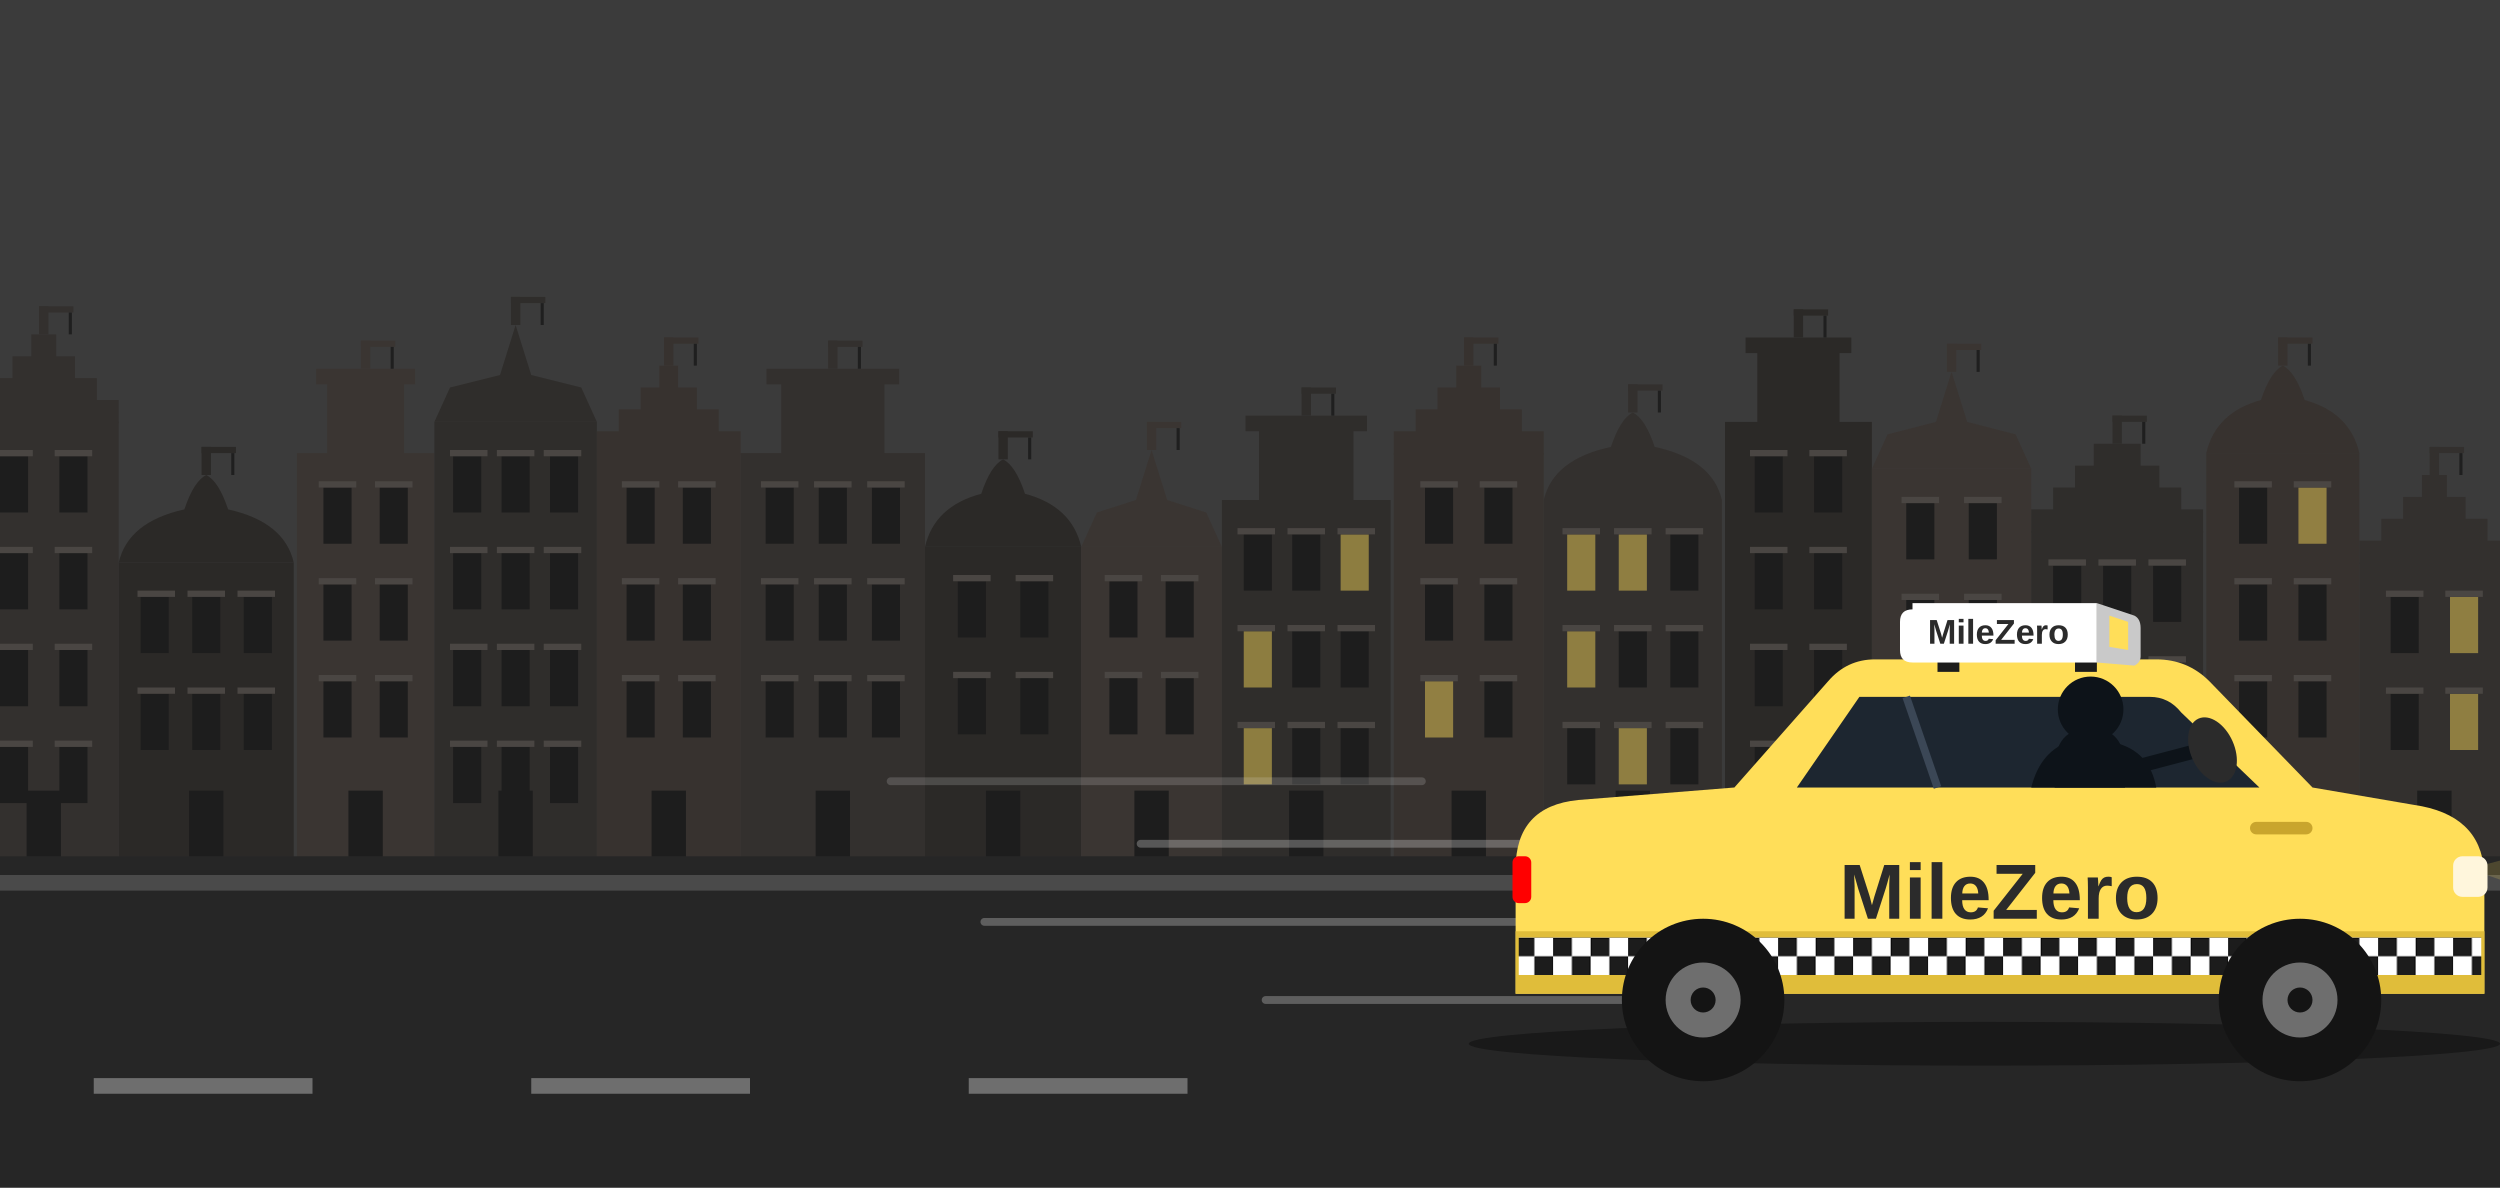
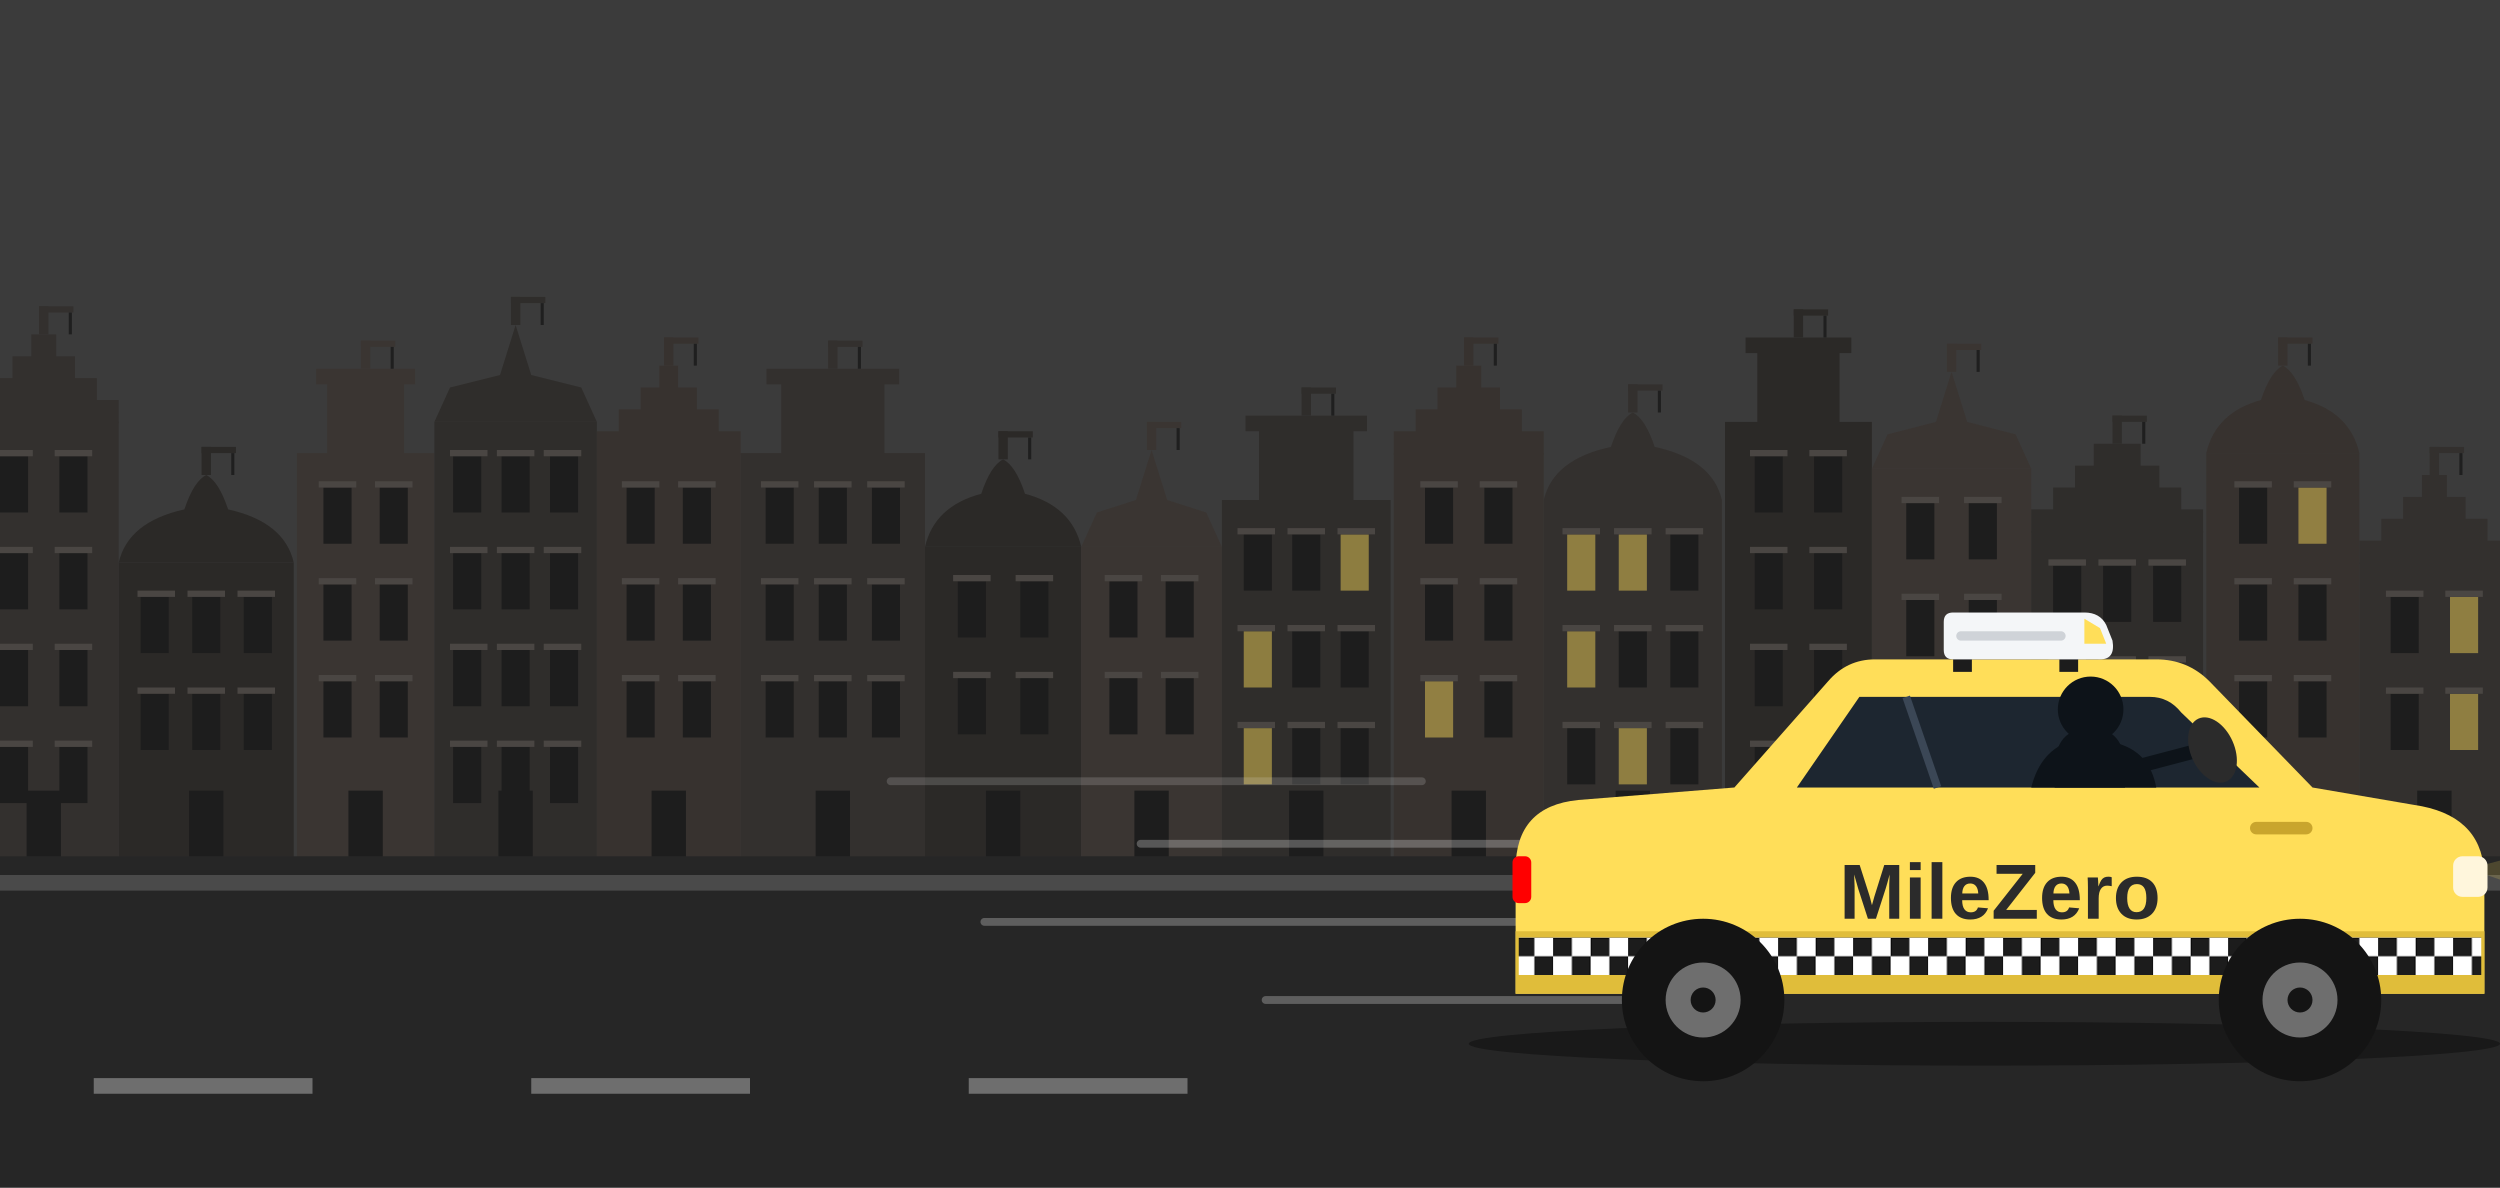
<svg xmlns="http://www.w3.org/2000/svg" viewBox="0 0 1600 760" preserveAspectRatio="xMaxYMax slice">
  <rect width="1600" height="760" fill="#3b3b3b" />
  <rect x="-20" y="270" width="96" height="290" fill="#33302e" />
  <rect x="-20" y="256" width="96" height="15" fill="#33302e" />
  <rect x="-6" y="242" width="68" height="15" fill="#33302e" />
  <rect x="8" y="228" width="40" height="15" fill="#33302e" />
  <rect x="20" y="214" width="16" height="15" fill="#33302e" />
  <rect x="25.0" y="196" width="6" height="18" fill="#33302e" />
  <rect x="25.0" y="196" width="22" height="4" fill="#33302e" />
  <rect x="44.0" y="200" width="2" height="14" fill="#1f1f1f" />
  <rect x="0" y="292" width="18" height="36" fill="#1d1d1d" />
  <rect x="-3" y="288" width="24" height="4" fill="#4a4643" />
  <rect x="38" y="292" width="18" height="36" fill="#1d1d1d" />
  <rect x="35" y="288" width="24" height="4" fill="#4a4643" />
  <rect x="0" y="354" width="18" height="36" fill="#1d1d1d" />
  <rect x="-3" y="350" width="24" height="4" fill="#4a4643" />
  <rect x="38" y="354" width="18" height="36" fill="#1d1d1d" />
  <rect x="35" y="350" width="24" height="4" fill="#4a4643" />
  <rect x="0" y="416" width="18" height="36" fill="#1d1d1d" />
  <rect x="-3" y="412" width="24" height="4" fill="#4a4643" />
  <rect x="38" y="416" width="18" height="36" fill="#1d1d1d" />
  <rect x="35" y="412" width="24" height="4" fill="#4a4643" />
  <rect x="0" y="478" width="18" height="36" fill="#1d1d1d" />
  <rect x="-3" y="474" width="24" height="4" fill="#4a4643" />
  <rect x="38" y="478" width="18" height="36" fill="#1d1d1d" />
  <rect x="35" y="474" width="24" height="4" fill="#4a4643" />
  <rect x="17" y="506" width="22" height="54" fill="#1d1d1d" />
  <rect x="76" y="360" width="112" height="200" fill="#2b2927" />
  <path d="M76 360Q82 334 118.0 326Q124.0 308 132.0 304Q140.0 308 146.0 326Q182 334 188 360Z" fill="#2b2927" />
  <rect x="129.0" y="286" width="6" height="18" fill="#2b2927" />
  <rect x="129.0" y="286" width="22" height="4" fill="#2b2927" />
  <rect x="148.0" y="290" width="2" height="14" fill="#1f1f1f" />
  <rect x="90" y="382" width="18" height="36" fill="#1d1d1d" />
  <rect x="88" y="378" width="24" height="4" fill="#4a4643" />
  <rect x="123" y="382" width="18" height="36" fill="#1d1d1d" />
  <rect x="120" y="378" width="24" height="4" fill="#4a4643" />
  <rect x="156" y="382" width="18" height="36" fill="#1d1d1d" />
  <rect x="152" y="378" width="24" height="4" fill="#4a4643" />
  <rect x="90" y="444" width="18" height="36" fill="#1d1d1d" />
  <rect x="88" y="440" width="24" height="4" fill="#4a4643" />
  <rect x="123" y="444" width="18" height="36" fill="#1d1d1d" />
  <rect x="120" y="440" width="24" height="4" fill="#4a4643" />
  <rect x="156" y="444" width="18" height="36" fill="#1d1d1d" />
  <rect x="152" y="440" width="24" height="4" fill="#4a4643" />
  <rect x="121" y="506" width="22" height="54" fill="#1d1d1d" />
  <rect x="190" y="290" width="88" height="270" fill="#3a3532" />
  <rect x="209.36" y="244" width="49.28" height="48" fill="#3a3532" />
  <rect x="202.32" y="236" width="63.36" height="10" fill="#3a3532" />
  <rect x="231.0" y="218" width="6" height="18" fill="#3a3532" />
  <rect x="231.0" y="218" width="22" height="4" fill="#3a3532" />
  <rect x="250.0" y="222" width="2" height="14" fill="#1f1f1f" />
  <rect x="207" y="312" width="18" height="36" fill="#1d1d1d" />
  <rect x="204" y="308" width="24" height="4" fill="#4a4643" />
  <rect x="243" y="312" width="18" height="36" fill="#1d1d1d" />
  <rect x="240" y="308" width="24" height="4" fill="#4a4643" />
  <rect x="207" y="374" width="18" height="36" fill="#1d1d1d" />
  <rect x="204" y="370" width="24" height="4" fill="#4a4643" />
  <rect x="243" y="374" width="18" height="36" fill="#1d1d1d" />
  <rect x="240" y="370" width="24" height="4" fill="#4a4643" />
  <rect x="207" y="436" width="18" height="36" fill="#1d1d1d" />
  <rect x="204" y="432" width="24" height="4" fill="#4a4643" />
  <rect x="243" y="436" width="18" height="36" fill="#1d1d1d" />
  <rect x="240" y="432" width="24" height="4" fill="#4a4643" />
  <rect x="223" y="506" width="22" height="54" fill="#1d1d1d" />
  <rect x="278" y="270" width="104" height="290" fill="#2f2d2b" />
  <path d="M278 270L288 248L320.0 240L330.0 208L340.0 240L372 248L382 270Z" fill="#2f2d2b" />
  <rect x="327.0" y="190" width="6" height="18" fill="#2f2d2b" />
  <rect x="327.0" y="190" width="22" height="4" fill="#2f2d2b" />
  <rect x="346.0" y="194" width="2" height="14" fill="#1f1f1f" />
  <rect x="290" y="292" width="18" height="36" fill="#1d1d1d" />
  <rect x="288" y="288" width="24" height="4" fill="#4a4643" />
  <rect x="321" y="292" width="18" height="36" fill="#1d1d1d" />
  <rect x="318" y="288" width="24" height="4" fill="#4a4643" />
  <rect x="352" y="292" width="18" height="36" fill="#1d1d1d" />
  <rect x="348" y="288" width="24" height="4" fill="#4a4643" />
  <rect x="290" y="354" width="18" height="36" fill="#1d1d1d" />
  <rect x="288" y="350" width="24" height="4" fill="#4a4643" />
  <rect x="321" y="354" width="18" height="36" fill="#1d1d1d" />
  <rect x="318" y="350" width="24" height="4" fill="#4a4643" />
  <rect x="352" y="354" width="18" height="36" fill="#1d1d1d" />
  <rect x="348" y="350" width="24" height="4" fill="#4a4643" />
  <rect x="290" y="416" width="18" height="36" fill="#1d1d1d" />
  <rect x="288" y="412" width="24" height="4" fill="#4a4643" />
  <rect x="321" y="416" width="18" height="36" fill="#1d1d1d" />
  <rect x="318" y="412" width="24" height="4" fill="#4a4643" />
  <rect x="352" y="416" width="18" height="36" fill="#1d1d1d" />
  <rect x="348" y="412" width="24" height="4" fill="#4a4643" />
  <rect x="290" y="478" width="18" height="36" fill="#1d1d1d" />
  <rect x="288" y="474" width="24" height="4" fill="#4a4643" />
  <rect x="321" y="478" width="18" height="36" fill="#1d1d1d" />
  <rect x="318" y="474" width="24" height="4" fill="#4a4643" />
  <rect x="352" y="478" width="18" height="36" fill="#1d1d1d" />
  <rect x="348" y="474" width="24" height="4" fill="#4a4643" />
  <rect x="319" y="506" width="22" height="54" fill="#1d1d1d" />
  <rect x="382" y="290" width="92" height="270" fill="#37322f" />
  <rect x="382" y="276" width="92" height="15" fill="#37322f" />
  <rect x="396" y="262" width="64" height="15" fill="#37322f" />
  <rect x="410" y="248" width="36" height="15" fill="#37322f" />
  <rect x="422" y="234" width="12" height="15" fill="#37322f" />
  <rect x="425.0" y="216" width="6" height="18" fill="#37322f" />
  <rect x="425.0" y="216" width="22" height="4" fill="#37322f" />
  <rect x="444.0" y="220" width="2" height="14" fill="#1f1f1f" />
  <rect x="401" y="312" width="18" height="36" fill="#1d1d1d" />
  <rect x="398" y="308" width="24" height="4" fill="#4a4643" />
  <rect x="437" y="312" width="18" height="36" fill="#1d1d1d" />
  <rect x="434" y="308" width="24" height="4" fill="#4a4643" />
  <rect x="401" y="374" width="18" height="36" fill="#1d1d1d" />
  <rect x="398" y="370" width="24" height="4" fill="#4a4643" />
  <rect x="437" y="374" width="18" height="36" fill="#1d1d1d" />
  <rect x="434" y="370" width="24" height="4" fill="#4a4643" />
  <rect x="401" y="436" width="18" height="36" fill="#1d1d1d" />
  <rect x="398" y="432" width="24" height="4" fill="#4a4643" />
  <rect x="437" y="436" width="18" height="36" fill="#1d1d1d" />
  <rect x="434" y="432" width="24" height="4" fill="#4a4643" />
  <rect x="417" y="506" width="22" height="54" fill="#1d1d1d" />
  <rect x="474" y="290" width="118" height="270" fill="#33302e" />
  <rect x="499.96" y="244" width="66.08" height="48" fill="#33302e" />
  <rect x="490.52" y="236" width="84.96" height="10" fill="#33302e" />
  <rect x="530.0" y="218" width="6" height="18" fill="#33302e" />
  <rect x="530.0" y="218" width="22" height="4" fill="#33302e" />
  <rect x="549.0" y="222" width="2" height="14" fill="#1f1f1f" />
  <rect x="490" y="312" width="18" height="36" fill="#1d1d1d" />
  <rect x="487" y="308" width="24" height="4" fill="#4a4643" />
  <rect x="524" y="312" width="18" height="36" fill="#1d1d1d" />
  <rect x="521" y="308" width="24" height="4" fill="#4a4643" />
  <rect x="558" y="312" width="18" height="36" fill="#1d1d1d" />
  <rect x="555" y="308" width="24" height="4" fill="#4a4643" />
  <rect x="490" y="374" width="18" height="36" fill="#1d1d1d" />
  <rect x="487" y="370" width="24" height="4" fill="#4a4643" />
  <rect x="524" y="374" width="18" height="36" fill="#1d1d1d" />
  <rect x="521" y="370" width="24" height="4" fill="#4a4643" />
  <rect x="558" y="374" width="18" height="36" fill="#1d1d1d" />
  <rect x="555" y="370" width="24" height="4" fill="#4a4643" />
  <rect x="490" y="436" width="18" height="36" fill="#1d1d1d" />
  <rect x="487" y="432" width="24" height="4" fill="#4a4643" />
  <rect x="524" y="436" width="18" height="36" fill="#1d1d1d" />
  <rect x="521" y="432" width="24" height="4" fill="#4a4643" />
  <rect x="558" y="436" width="18" height="36" fill="#1d1d1d" />
  <rect x="555" y="432" width="24" height="4" fill="#4a4643" />
  <rect x="522" y="506" width="22" height="54" fill="#1d1d1d" />
  <rect x="592" y="350" width="100" height="210" fill="#2b2927" />
  <path d="M592 350Q598 324 628.0 316Q634.0 298 642.0 294Q650.0 298 656.0 316Q686 324 692 350Z" fill="#2b2927" />
  <rect x="639.0" y="276" width="6" height="18" fill="#2b2927" />
  <rect x="639.0" y="276" width="22" height="4" fill="#2b2927" />
  <rect x="658.0" y="280" width="2" height="14" fill="#1f1f1f" />
  <rect x="613" y="372" width="18" height="36" fill="#1d1d1d" />
  <rect x="610" y="368" width="24" height="4" fill="#4a4643" />
  <rect x="653" y="372" width="18" height="36" fill="#1d1d1d" />
  <rect x="650" y="368" width="24" height="4" fill="#4a4643" />
  <rect x="613" y="434" width="18" height="36" fill="#1d1d1d" />
  <rect x="610" y="430" width="24" height="4" fill="#4a4643" />
  <rect x="653" y="434" width="18" height="36" fill="#1d1d1d" />
  <rect x="650" y="430" width="24" height="4" fill="#4a4643" />
  <rect x="631" y="506" width="22" height="54" fill="#1d1d1d" />
  <rect x="692" y="350" width="90" height="210" fill="#3a3532" />
  <path d="M692 350L702 328L727.0 320L737.0 288L747.0 320L772 328L782 350Z" fill="#3a3532" />
  <rect x="734.0" y="270" width="6" height="18" fill="#3a3532" />
  <rect x="734.0" y="270" width="22" height="4" fill="#3a3532" />
  <rect x="753.0" y="274" width="2" height="14" fill="#1f1f1f" />
  <rect x="710" y="372" width="18" height="36" fill="#1d1d1d" />
  <rect x="707" y="368" width="24" height="4" fill="#4a4643" />
  <rect x="746" y="372" width="18" height="36" fill="#1d1d1d" />
  <rect x="743" y="368" width="24" height="4" fill="#4a4643" />
  <rect x="710" y="434" width="18" height="36" fill="#1d1d1d" />
  <rect x="707" y="430" width="24" height="4" fill="#4a4643" />
  <rect x="746" y="434" width="18" height="36" fill="#1d1d1d" />
  <rect x="743" y="430" width="24" height="4" fill="#4a4643" />
  <rect x="726" y="506" width="22" height="54" fill="#1d1d1d" />
  <rect x="782" y="320" width="108" height="240" fill="#2f2d2b" />
  <rect x="805.76" y="274" width="60.48" height="48" fill="#2f2d2b" />
  <rect x="797.12" y="266" width="77.76" height="10" fill="#2f2d2b" />
  <rect x="833.0" y="248" width="6" height="18" fill="#2f2d2b" />
  <rect x="833.0" y="248" width="22" height="4" fill="#2f2d2b" />
  <rect x="852.0" y="252" width="2" height="14" fill="#1f1f1f" />
  <rect x="796" y="342" width="18" height="36" fill="#1d1d1d" />
  <rect x="792" y="338" width="24" height="4" fill="#4a4643" />
  <rect x="827" y="342" width="18" height="36" fill="#1d1d1d" />
  <rect x="824" y="338" width="24" height="4" fill="#4a4643" />
  <rect x="858" y="342" width="18" height="36" fill="#ffde59" opacity=".45" />
  <rect x="856" y="338" width="24" height="4" fill="#4a4643" />
  <rect x="796" y="404" width="18" height="36" fill="#ffde59" opacity=".45" />
  <rect x="792" y="400" width="24" height="4" fill="#4a4643" />
  <rect x="827" y="404" width="18" height="36" fill="#1d1d1d" />
  <rect x="824" y="400" width="24" height="4" fill="#4a4643" />
  <rect x="858" y="404" width="18" height="36" fill="#1d1d1d" />
  <rect x="856" y="400" width="24" height="4" fill="#4a4643" />
  <rect x="796" y="466" width="18" height="36" fill="#ffde59" opacity=".45" />
  <rect x="792" y="462" width="24" height="4" fill="#4a4643" />
  <rect x="827" y="466" width="18" height="36" fill="#1d1d1d" />
  <rect x="824" y="462" width="24" height="4" fill="#4a4643" />
  <rect x="858" y="466" width="18" height="36" fill="#1d1d1d" />
  <rect x="856" y="462" width="24" height="4" fill="#4a4643" />
  <rect x="825" y="506" width="22" height="54" fill="#1d1d1d" />
  <rect x="892" y="290" width="96" height="270" fill="#37322f" />
  <rect x="892" y="276" width="96" height="15" fill="#37322f" />
  <rect x="906" y="262" width="68" height="15" fill="#37322f" />
  <rect x="920" y="248" width="40" height="15" fill="#37322f" />
  <rect x="932" y="234" width="16" height="15" fill="#37322f" />
  <rect x="937.0" y="216" width="6" height="18" fill="#37322f" />
  <rect x="937.0" y="216" width="22" height="4" fill="#37322f" />
  <rect x="956.0" y="220" width="2" height="14" fill="#1f1f1f" />
  <rect x="912" y="312" width="18" height="36" fill="#1d1d1d" />
  <rect x="909" y="308" width="24" height="4" fill="#4a4643" />
  <rect x="950" y="312" width="18" height="36" fill="#1d1d1d" />
  <rect x="947" y="308" width="24" height="4" fill="#4a4643" />
  <rect x="912" y="374" width="18" height="36" fill="#1d1d1d" />
  <rect x="909" y="370" width="24" height="4" fill="#4a4643" />
  <rect x="950" y="374" width="18" height="36" fill="#1d1d1d" />
  <rect x="947" y="370" width="24" height="4" fill="#4a4643" />
  <rect x="912" y="436" width="18" height="36" fill="#ffde59" opacity=".45" />
  <rect x="909" y="432" width="24" height="4" fill="#4a4643" />
  <rect x="950" y="436" width="18" height="36" fill="#1d1d1d" />
  <rect x="947" y="432" width="24" height="4" fill="#4a4643" />
  <rect x="929" y="506" width="22" height="54" fill="#1d1d1d" />
  <rect x="988" y="320" width="114" height="240" fill="#33302e" />
  <path d="M988 320Q994 294 1031.0 286Q1037.0 268 1045.0 264Q1053.0 268 1059.0 286Q1096 294 1102 320Z" fill="#33302e" />
  <rect x="1042.0" y="246" width="6" height="18" fill="#33302e" />
  <rect x="1042.0" y="246" width="22" height="4" fill="#33302e" />
  <rect x="1061.0" y="250" width="2" height="14" fill="#1f1f1f" />
  <rect x="1003" y="342" width="18" height="36" fill="#ffde59" opacity=".45" />
  <rect x="1000" y="338" width="24" height="4" fill="#4a4643" />
  <rect x="1036" y="342" width="18" height="36" fill="#ffde59" opacity=".45" />
  <rect x="1033" y="338" width="24" height="4" fill="#4a4643" />
  <rect x="1069" y="342" width="18" height="36" fill="#1d1d1d" />
  <rect x="1066" y="338" width="24" height="4" fill="#4a4643" />
  <rect x="1003" y="404" width="18" height="36" fill="#ffde59" opacity=".45" />
  <rect x="1000" y="400" width="24" height="4" fill="#4a4643" />
  <rect x="1036" y="404" width="18" height="36" fill="#1d1d1d" />
  <rect x="1033" y="400" width="24" height="4" fill="#4a4643" />
  <rect x="1069" y="404" width="18" height="36" fill="#1d1d1d" />
  <rect x="1066" y="400" width="24" height="4" fill="#4a4643" />
  <rect x="1003" y="466" width="18" height="36" fill="#1d1d1d" />
  <rect x="1000" y="462" width="24" height="4" fill="#4a4643" />
  <rect x="1036" y="466" width="18" height="36" fill="#ffde59" opacity=".45" />
  <rect x="1033" y="462" width="24" height="4" fill="#4a4643" />
  <rect x="1069" y="466" width="18" height="36" fill="#1d1d1d" />
  <rect x="1066" y="462" width="24" height="4" fill="#4a4643" />
  <rect x="1034" y="506" width="22" height="54" fill="#1d1d1d" />
  <rect x="1104" y="270" width="94" height="290" fill="#2b2927" />
  <rect x="1124.68" y="224" width="52.64" height="48" fill="#2b2927" />
  <rect x="1117.16" y="216" width="67.68" height="10" fill="#2b2927" />
  <rect x="1148.0" y="198" width="6" height="18" fill="#2b2927" />
  <rect x="1148.0" y="198" width="22" height="4" fill="#2b2927" />
  <rect x="1167.0" y="202" width="2" height="14" fill="#1f1f1f" />
  <rect x="1123" y="292" width="18" height="36" fill="#1d1d1d" />
  <rect x="1120" y="288" width="24" height="4" fill="#4a4643" />
  <rect x="1161" y="292" width="18" height="36" fill="#1d1d1d" />
  <rect x="1158" y="288" width="24" height="4" fill="#4a4643" />
  <rect x="1123" y="354" width="18" height="36" fill="#1d1d1d" />
  <rect x="1120" y="350" width="24" height="4" fill="#4a4643" />
  <rect x="1161" y="354" width="18" height="36" fill="#1d1d1d" />
  <rect x="1158" y="350" width="24" height="4" fill="#4a4643" />
  <rect x="1123" y="416" width="18" height="36" fill="#1d1d1d" />
  <rect x="1120" y="412" width="24" height="4" fill="#4a4643" />
  <rect x="1161" y="416" width="18" height="36" fill="#1d1d1d" />
  <rect x="1158" y="412" width="24" height="4" fill="#4a4643" />
  <rect x="1123" y="478" width="18" height="36" fill="#1d1d1d" />
  <rect x="1120" y="474" width="24" height="4" fill="#4a4643" />
  <rect x="1161" y="478" width="18" height="36" fill="#1d1d1d" />
  <rect x="1158" y="474" width="24" height="4" fill="#4a4643" />
  <rect x="1140" y="506" width="22" height="54" fill="#1d1d1d" />
  <rect x="1198" y="300" width="102" height="260" fill="#3a3532" />
  <path d="M1198 300L1208 278L1239.0 270L1249.0 238L1259.0 270L1290 278L1300 300Z" fill="#3a3532" />
  <rect x="1246.0" y="220" width="6" height="18" fill="#3a3532" />
  <rect x="1246.0" y="220" width="22" height="4" fill="#3a3532" />
  <rect x="1265.0" y="224" width="2" height="14" fill="#1f1f1f" />
  <rect x="1220" y="322" width="18" height="36" fill="#1d1d1d" />
  <rect x="1217" y="318" width="24" height="4" fill="#4a4643" />
  <rect x="1260" y="322" width="18" height="36" fill="#1d1d1d" />
  <rect x="1257" y="318" width="24" height="4" fill="#4a4643" />
  <rect x="1220" y="384" width="18" height="36" fill="#1d1d1d" />
  <rect x="1217" y="380" width="24" height="4" fill="#4a4643" />
  <rect x="1260" y="384" width="18" height="36" fill="#1d1d1d" />
  <rect x="1257" y="380" width="24" height="4" fill="#4a4643" />
  <rect x="1220" y="446" width="18" height="36" fill="#1d1d1d" />
  <rect x="1217" y="442" width="24" height="4" fill="#4a4643" />
  <rect x="1260" y="446" width="18" height="36" fill="#1d1d1d" />
  <rect x="1257" y="442" width="24" height="4" fill="#4a4643" />
  <rect x="1238" y="506" width="22" height="54" fill="#1d1d1d" />
  <rect x="1300" y="340" width="110" height="220" fill="#2f2d2b" />
  <rect x="1300" y="326" width="110" height="15" fill="#2f2d2b" />
  <rect x="1314" y="312" width="82" height="15" fill="#2f2d2b" />
  <rect x="1328" y="298" width="54" height="15" fill="#2f2d2b" />
  <rect x="1340" y="284" width="30" height="15" fill="#2f2d2b" />
  <rect x="1352.0" y="266" width="6" height="18" fill="#2f2d2b" />
  <rect x="1352.0" y="266" width="22" height="4" fill="#2f2d2b" />
  <rect x="1371.0" y="270" width="2" height="14" fill="#1f1f1f" />
  <rect x="1314" y="362" width="18" height="36" fill="#1d1d1d" />
  <rect x="1311" y="358" width="24" height="4" fill="#4a4643" />
  <rect x="1346" y="362" width="18" height="36" fill="#1d1d1d" />
  <rect x="1343" y="358" width="24" height="4" fill="#4a4643" />
  <rect x="1378" y="362" width="18" height="36" fill="#1d1d1d" />
  <rect x="1375" y="358" width="24" height="4" fill="#4a4643" />
  <rect x="1314" y="424" width="18" height="36" fill="#1d1d1d" />
  <rect x="1311" y="420" width="24" height="4" fill="#4a4643" />
  <rect x="1346" y="424" width="18" height="36" fill="#1d1d1d" />
  <rect x="1343" y="420" width="24" height="4" fill="#4a4643" />
  <rect x="1378" y="424" width="18" height="36" fill="#1d1d1d" />
  <rect x="1375" y="420" width="24" height="4" fill="#4a4643" />
  <rect x="1344" y="506" width="22" height="54" fill="#1d1d1d" />
  <rect x="1412" y="290" width="98" height="270" fill="#37322f" />
  <path d="M1412 290Q1418 264 1447.0 256Q1453.0 238 1461.0 234Q1469.0 238 1475.0 256Q1504 264 1510 290Z" fill="#37322f" />
  <rect x="1458.0" y="216" width="6" height="18" fill="#37322f" />
  <rect x="1458.0" y="216" width="22" height="4" fill="#37322f" />
  <rect x="1477.0" y="220" width="2" height="14" fill="#1f1f1f" />
  <rect x="1433" y="312" width="18" height="36" fill="#1d1d1d" />
  <rect x="1430" y="308" width="24" height="4" fill="#4a4643" />
  <rect x="1471" y="312" width="18" height="36" fill="#ffde59" opacity=".45" />
  <rect x="1468" y="308" width="24" height="4" fill="#4a4643" />
  <rect x="1433" y="374" width="18" height="36" fill="#1d1d1d" />
  <rect x="1430" y="370" width="24" height="4" fill="#4a4643" />
  <rect x="1471" y="374" width="18" height="36" fill="#1d1d1d" />
  <rect x="1468" y="370" width="24" height="4" fill="#4a4643" />
  <rect x="1433" y="436" width="18" height="36" fill="#1d1d1d" />
  <rect x="1430" y="432" width="24" height="4" fill="#4a4643" />
  <rect x="1471" y="436" width="18" height="36" fill="#1d1d1d" />
  <rect x="1468" y="432" width="24" height="4" fill="#4a4643" />
  <rect x="1450" y="506" width="22" height="54" fill="#1d1d1d" />
  <rect x="1510" y="360" width="96" height="200" fill="#33302e" />
  <rect x="1510" y="346" width="96" height="15" fill="#33302e" />
  <rect x="1524" y="332" width="68" height="15" fill="#33302e" />
  <rect x="1538" y="318" width="40" height="15" fill="#33302e" />
  <rect x="1550" y="304" width="16" height="15" fill="#33302e" />
  <rect x="1555.0" y="286" width="6" height="18" fill="#33302e" />
  <rect x="1555.0" y="286" width="22" height="4" fill="#33302e" />
  <rect x="1574.0" y="290" width="2" height="14" fill="#1f1f1f" />
  <rect x="1530" y="382" width="18" height="36" fill="#1d1d1d" />
  <rect x="1527" y="378" width="24" height="4" fill="#4a4643" />
  <rect x="1568" y="382" width="18" height="36" fill="#ffde59" opacity=".45" />
  <rect x="1565" y="378" width="24" height="4" fill="#4a4643" />
  <rect x="1530" y="444" width="18" height="36" fill="#1d1d1d" />
  <rect x="1527" y="440" width="24" height="4" fill="#4a4643" />
  <rect x="1568" y="444" width="18" height="36" fill="#ffde59" opacity=".45" />
  <rect x="1565" y="440" width="24" height="4" fill="#4a4643" />
  <rect x="1547" y="506" width="22" height="54" fill="#1d1d1d" />
  <rect x="1606" y="340" width="112" height="220" fill="#2b2927" />
  <path d="M1606 340Q1612 314 1648.0 306Q1654.0 288 1662.0 284Q1670.0 288 1676.0 306Q1712 314 1718 340Z" fill="#2b2927" />
  <rect x="1659.0" y="266" width="6" height="18" fill="#2b2927" />
  <rect x="1659.0" y="266" width="22" height="4" fill="#2b2927" />
  <rect x="1678.0" y="270" width="2" height="14" fill="#1f1f1f" />
  <rect x="1620" y="362" width="18" height="36" fill="#1d1d1d" />
  <rect x="1618" y="358" width="24" height="4" fill="#4a4643" />
  <rect x="1653" y="362" width="18" height="36" fill="#ffde59" opacity=".45" />
  <rect x="1650" y="358" width="24" height="4" fill="#4a4643" />
  <rect x="1686" y="362" width="18" height="36" fill="#1d1d1d" />
  <rect x="1682" y="358" width="24" height="4" fill="#4a4643" />
  <rect x="1620" y="424" width="18" height="36" fill="#ffde59" opacity=".45" />
  <rect x="1618" y="420" width="24" height="4" fill="#4a4643" />
  <rect x="1653" y="424" width="18" height="36" fill="#1d1d1d" />
  <rect x="1650" y="420" width="24" height="4" fill="#4a4643" />
  <rect x="1686" y="424" width="18" height="36" fill="#1d1d1d" />
  <rect x="1682" y="420" width="24" height="4" fill="#4a4643" />
  <rect x="1651" y="506" width="22" height="54" fill="#1d1d1d" />
  <rect y="548" width="1600" height="12" fill="#262626" />
  <rect y="560" width="1600" height="200" fill="#262626" />
  <rect y="560" width="1600" height="10" fill="#4a4a4a" />
  <g fill="#6e6e6e">
    <rect x="60" y="690" width="140" height="10" />
    <rect x="340" y="690" width="140" height="10" />
    <rect x="620" y="690" width="140" height="10" />
  </g>
  <g transform="translate(210 0)" stroke="#e2e2e2" stroke-width="5" stroke-linecap="round" opacity=".3">
    <path d="M520 540H790" />
    <path d="M420 590H760" />
    <path d="M600 640H830" />
    <path d="M360 500H700" opacity=".6" />
  </g>
  <g transform="translate(210 -4)">
    <ellipse cx="1060" cy="672" rx="330" ry="14" fill="#000" opacity=".35" />
    <polygon points="1370,560 1600,500 1600,640" fill="#ffde59" opacity=".18" />
    <path d="M760 640V560Q760 520 800 516L900 508 960 440Q972 426 990 426H1170Q1190 426 1204 440L1270 508 1340 520Q1380 528 1380 566V640Z" fill="#ffde59" />
    <path d="M760 600H1380V640H760Z" fill="#e0bd3a" />
    <defs>
      <pattern id="chk" width="24" height="24" patternUnits="userSpaceOnUse" x="760" y="604">
        <rect width="24" height="24" fill="#fff" />
        <rect width="12" height="12" fill="#1c1c1c" />
        <rect x="12" y="12" width="12" height="12" fill="#1c1c1c" />
      </pattern>
    </defs>
    <rect x="762" y="604" width="616" height="24" fill="url(#chk)" />
    <path d="M980 450H1166Q1178 450 1186 460L1236 508H940Z" fill="#1d2630" />
    <path d="M1105 508V496Q1105 470 1128 470Q1150 470 1150 496V508Z" fill="#0d1319" />
    <circle cx="1128" cy="458" r="21" fill="#0d1319" />
    <path d="M1090 508Q1096 484 1116 478L1146 480Q1166 486 1170 508Z" fill="#0d1319" />
    <path d="M1160 494L1198 484" stroke="#0d1319" stroke-width="9" stroke-linecap="round" />
    <ellipse cx="1206" cy="484" rx="14" ry="22" fill="#2b2b2b" transform="rotate(-24 1206 484)" />
    <path d="M1010 450L1030 508" stroke="#3b4756" stroke-width="5" />
    <rect x="1230" y="530" width="40" height="8" rx="4" fill="#c9a52d" />
    <text x="1070" y="592" text-anchor="middle" font-family="Arial Narrow,Arial,sans-serif" font-weight="800" font-size="50" fill="#2b2b2b">MileZero</text>
-     <rect x="1030" y="424" width="14" height="10" fill="#1c1c1c" />
-     <rect x="1118" y="424" width="14" height="10" fill="#1c1c1c" />
-     <path d="M1014 394Q1006 394 1006 402V420Q1006 428 1014 428H1132V390H1014Z" fill="#fff" />
-     <path d="M1132 390L1156 398Q1160 400 1160 406V424Q1160 428 1156 430L1132 428Z" fill="#c9c9c9" />
-     <path d="M1140 398L1152 402V420L1140 418Z" fill="#ffde59" />
-     <text x="1069" y="416" text-anchor="middle" font-family="Arial Narrow,Arial,sans-serif" font-weight="800" font-size="22" fill="#2b2b2b">MileZero</text>
+     <rect x="1040" y="424" width="12" height="10" fill="#1c1c1c" />
+     <rect x="1108" y="424" width="12" height="10" fill="#1c1c1c" />
+     <path d="M1034 402Q1034 396 1040 396H1124Q1134 396 1138 404L1142 414Q1144 426 1134 426H1040Q1034 426 1034 420Z" fill="#f4f6f8" />
+     <path d="M1124 400L1134 406L1138 416H1124Z" fill="#ffde59" />
+     <rect x="1042" y="408" width="70" height="6" rx="3" fill="#cfd3d8" />
    <rect x="1360" y="552" width="22" height="26" rx="6" fill="#fff6dc" />
    <rect x="758" y="552" width="12" height="30" rx="4" fill="#ff0000" />
    <circle cx="880" cy="644" r="52" fill="#141414" />
    <circle cx="880" cy="644" r="24" fill="#6e6e6e" />
    <circle cx="880" cy="644" r="8" fill="#141414" />
    <circle cx="1262" cy="644" r="52" fill="#141414" />
    <circle cx="1262" cy="644" r="24" fill="#6e6e6e" />
    <circle cx="1262" cy="644" r="8" fill="#141414" />
  </g>
</svg>
